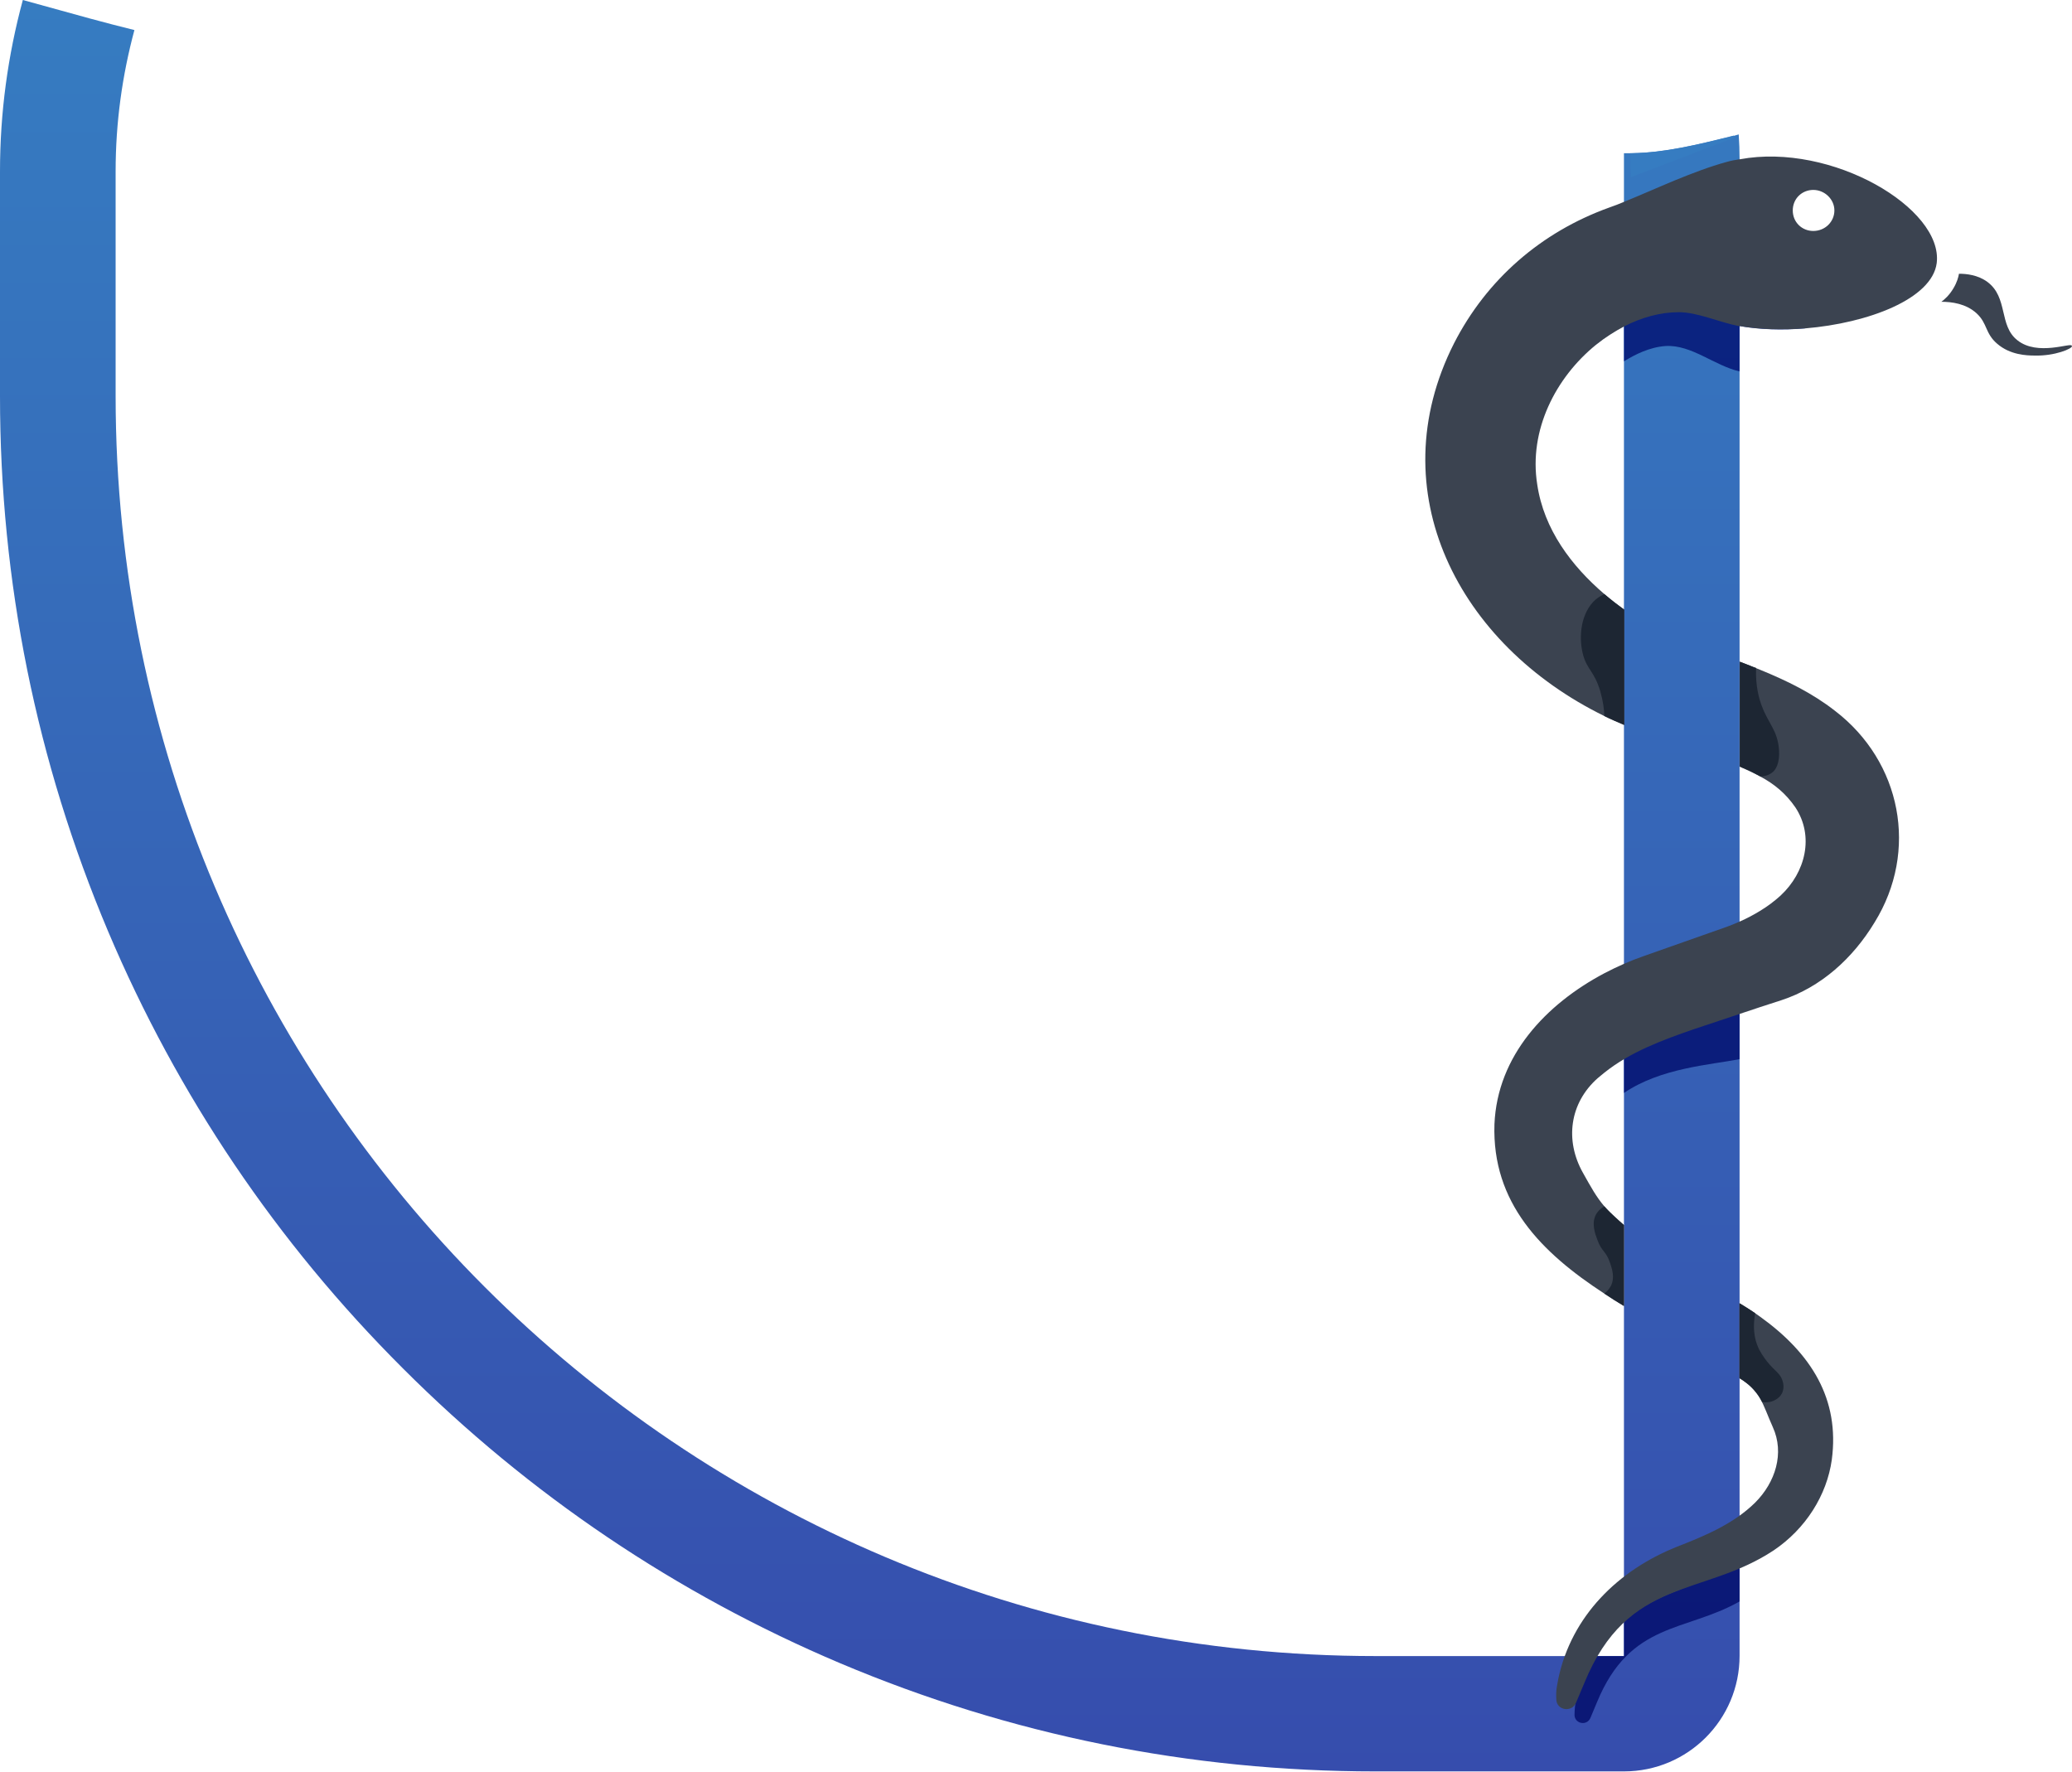
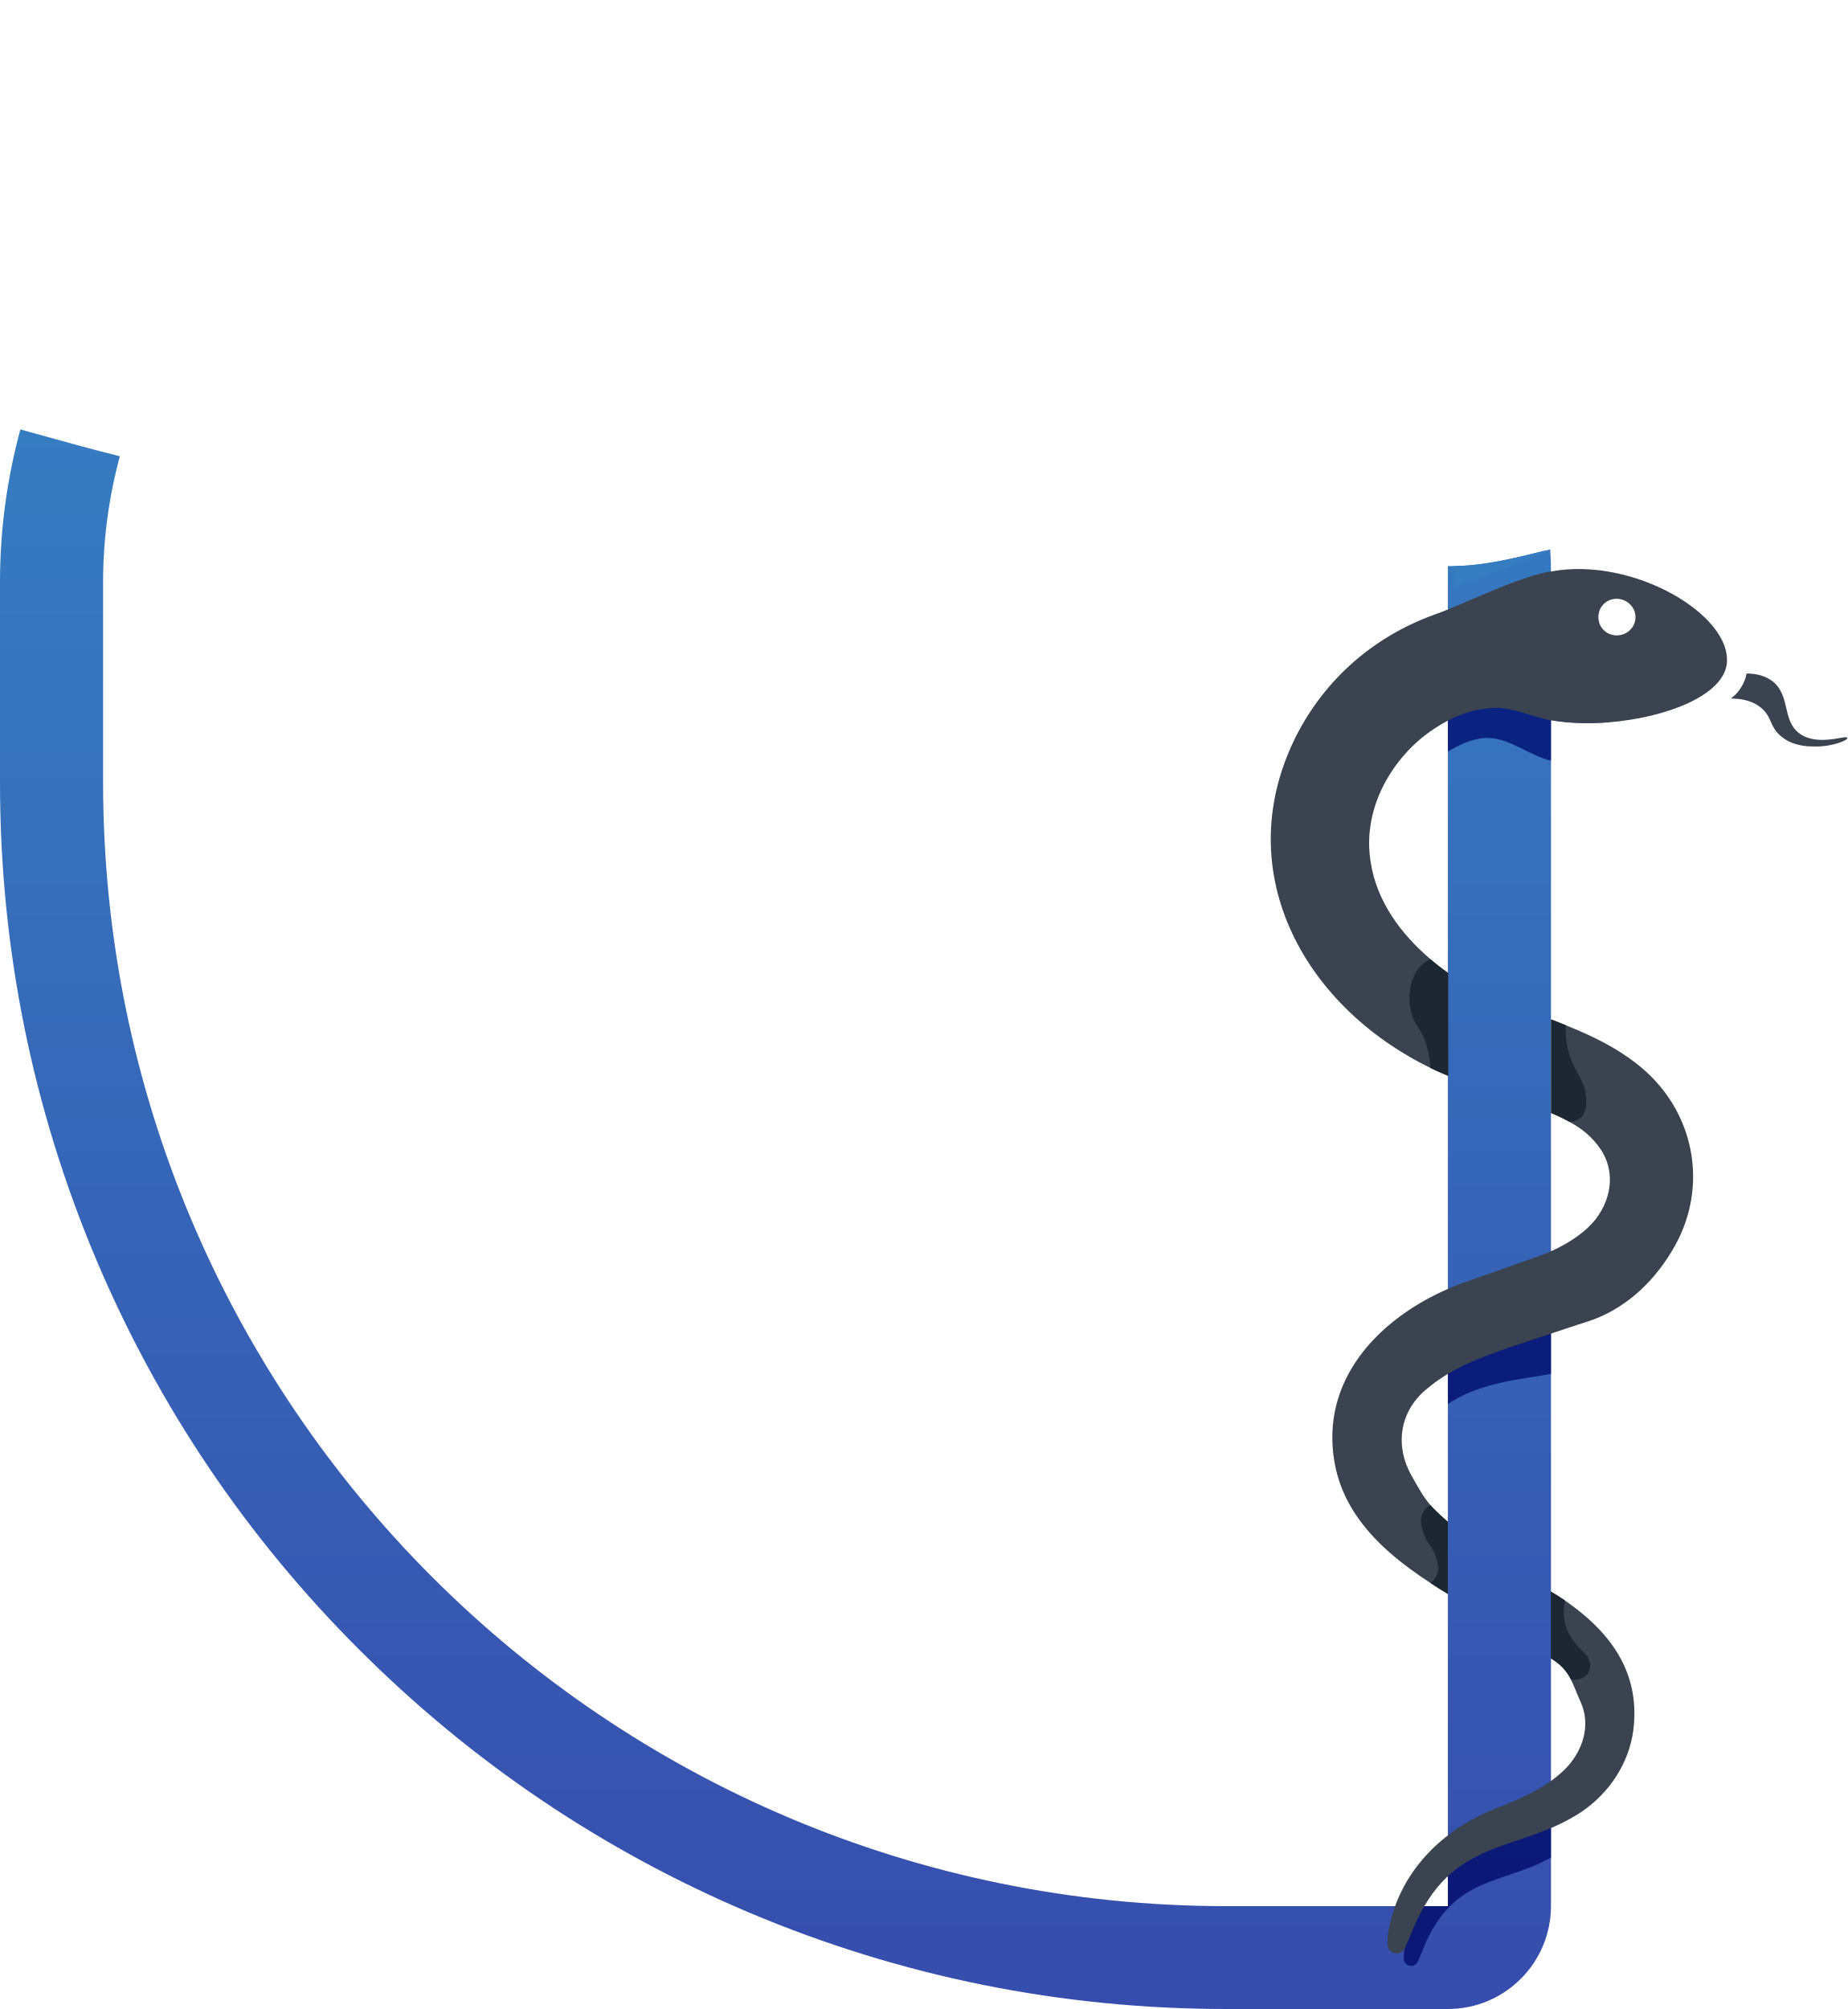
- <svg xmlns="http://www.w3.org/2000/svg" id="Capa_1" version="1.1" viewBox="0 0 716.8 612.8">
+ <svg xmlns="http://www.w3.org/2000/svg" id="Capa_1" version="1.1" viewBox="0 0 716.8 779.4">
  <defs>
    <style>
      .st0 {
        fill: #3b4350;
      }

-       .st1, .st2 {
+       .st1 {
+         fill: none;
+       }
+ 
+       .st2, .st3 {
        isolation: isolate;
      }

-       .st3 {
+       .st4 {
        fill: #367cc1;
      }

-       .st4 {
+       .st5 {
        fill: url(#Degradado_sin_nombre);
      }

-       .st2 {
+       .st3 {
        fill: #364dad;
        mix-blend-mode: multiply;
      }

-       .st5 {
+       .st6 {
        fill: #1d2633;
      }
    </style>
-     <linearGradient id="Degradado_sin_nombre" data-name="Degradado sin nombre" x1="300.9" y1="448.8" x2="300.9" y2="-164" gradientTransform="translate(0 448.8) scale(1 -1)" gradientUnits="userSpaceOnUse">
+     <linearGradient id="Degradado_sin_nombre" data-name="Degradado sin nombre" x1="300.9" y1="615.4" x2="300.9" y2="2.6" gradientTransform="translate(0 782) scale(1 -1)" gradientUnits="userSpaceOnUse">
      <stop offset="0" stop-color="#367cc1" />
      <stop offset="1" stop-color="#364dad" />
    </linearGradient>
  </defs>
-   <g class="st1">
+   <g class="st2">
    <g id="Capa_2">
      <g id="Capa_1-2">
        <g>
          <g>
-             <path class="st4" d="M601.8,55v517.8c0,22.1-17.9,40-40,40h-85.9c-64.2,0-126.5-12.6-185.2-37.4-56.7-24-107.6-58.3-151.3-102-43.7-43.6-78-94.5-102-151.2C12.6,263.5,0,201.2,0,137V59.3C0,39,2.7,19.2,7.9,0c7.7,2.1,15.5,4.3,23.2,6.4,5.1,1.4,10.2,2.7,15.4,4-4.2,15.6-6.5,31.9-6.5,48.9v77.7c0,240.7,195.2,435.9,435.9,435.9h85.9V59.3c0-2.1,0-4.2,0-6.3h3c11.4-.2,22.7-3,33.7-5.7,1-.2,2-.5,3-.8.2,2.8.3,5.7.3,8.5h0Z" />
-             <path class="st2" d="M601.8,536.6v17.4c-18.6,10.6-37.8,6.9-49.3,34.8l-2.3,5.5c-1.2,2.8-5.3,2.1-5.5-.9,0-1.9.2-3.8.6-5.8,1.1-5.3,3.1-10.3,5.9-14.7h10.6v-12.2c4.8-4,10.3-7.2,16.3-9.6,8-3.1,15.7-6.4,21.6-12.2.8-.8,1.4-1.5,2.1-2.4h0Z" />
-             <path class="st2" d="M601.8,339.3v27.1c-10.2,2-27.2,3-40,11.7v-29.4c11.9-8.1,28.7-13.2,40-9.5h0Z" />
-             <path class="st2" d="M624.4,113.6c-7.9.7-15.8.4-22.6-.8v15.7c-8.9-2.1-16.6-9.3-25.6-8.8-5.6.4-10.7,3-14.4,5.3v-12.2c-3.4,1.7-6.7,3.9-9.8,6.4l-12.1-26,21.9.8,40,1.5,8.6.3,14,17.6v.2Z" />
+             <path class="st5" d="M601.8,221.6v517.8c0,22.1-17.9,40-40,40h-85.9c-64.2,0-126.5-12.6-185.2-37.4-56.7-24-107.6-58.3-151.3-102-43.7-43.6-78-94.5-102-151.2C12.6,430.1,0,367.8,0,303.6v-77.7c0-20.3,2.7-40.1,7.9-59.3,7.7,2.1,15.5,4.3,23.2,6.4,5.1,1.4,10.2,2.7,15.4,4-4.2,15.6-6.5,31.9-6.5,48.9v77.7c0,240.7,195.2,435.9,435.9,435.9h85.9V225.9c0-2.1,0-4.2,0-6.3h3c11.4-.2,22.7-3,33.7-5.7,1-.2,2-.5,3-.8.2,2.8.3,5.7.3,8.5h0Z" />
+             <path class="st1" d="M601.7,221.6c0-8.1-.8-16.1-1.7-24.1h0v-.7c-1-7.6-2.4-15.2-4.1-22.7-1.8-7.4-3.9-14.8-6.3-22h0c-.7-2.2-1.5-4.2-2.2-6.3-10.3,1-21.8-.9-31.6-6.9-6.1-3.7-9.2-10-6.4-16.8.8-2.4,3.9-3.7,6.6-3.2,7.1,4.8,15.1,7.4,23.2,7.8-.8-1.6-1.6-3.2-2.5-4.8-7.5-1.1-14.5-4.6-19.9-10-6.7-6.7-10.4-15.5-10.4-25l.5-9.9c-20.7-20.7-55.9-47.8-82.8-59.2C436,6,406.4,0,375.9,0h-150c-30.5,0-60.1,6-87.9,17.8-26.9,11.4-51.1,27.6-71.8,48.4s-37,44.9-48.4,71.8C6,165.8,0,195.4,0,225.9v77.7c0,64.2,12.6,126.5,37.4,185.2,24,56.7,58.3,107.6,102,151.2,43.7,43.7,94.6,78,151.3,102,58.7,24.8,121,37.4,185.2,37.4h85.9c22.1,0,40-17.9,40-40V221.6h-.1ZM40,303.6v-77.7c0-102.7,83.2-185.9,185.9-185.9h150c102.7,0,185.9,83.2,185.9,185.9v513.6h-85.9c-240.7,0-435.9-195.2-435.9-435.9Z" />
+             <path class="st3" d="M601.8,703.2v17.4c-18.6,10.6-37.8,6.9-49.3,34.8l-2.3,5.5c-1.2,2.8-5.3,2.1-5.5-.9,0-1.9.2-3.8.6-5.8,1.1-5.3,3.1-10.3,5.9-14.7h10.6v-12.2c4.8-4,10.3-7.2,16.3-9.6,8-3.1,15.7-6.4,21.6-12.2.8-.8,1.4-1.5,2.1-2.4h0Z" />
+             <path class="st3" d="M601.8,505.9v27.1c-10.2,2-27.2,3-40,11.7v-29.4c11.9-8.1,28.7-13.2,40-9.5h0Z" />
+             <path class="st3" d="M624.4,280.2c-7.9.7-15.8.4-22.6-.8v15.7c-8.9-2.1-16.6-9.3-25.6-8.8-5.6.4-10.7,3-14.4,5.3v-12.2c-3.4,1.7-6.7,3.9-9.8,6.4l-12.1-26,21.9.8,40,1.5,8.6.3,14,17.6v.2Z" />
          </g>
          <g>
-             <path class="st0" d="M716.8,119.7c.2.9-6,3.5-12.9,3.3-2.8,0-8.5-.2-13-4.1-4.2-3.6-3.3-7-7.1-10.5-3.7-3.4-8.7-4-12.2-4,1.1-.8,2.8-2.3,4.2-4.7,1.2-2,1.7-3.8,1.9-5,2.6,0,6.5.4,9.8,2.8,7.3,5.4,3.9,15.1,10.4,20.2,7,5.6,18.6.7,18.8,1.9h0Z" />
-             <path class="st3" d="M598.3,47.3c-11,2.7-22.3,5.5-33.7,5.7h-.6l.2,8.3,35.6-13.6v-.8c-.5.1-1,.3-1.6.4h0Z" />
-             <path class="st0" d="M601.9,55.1h-.1c-1.5.2-3,.5-4.4.9-6.2,1.7-12.1,4-18,6.4-5.8,2.4-11.6,5-17.5,7.4-1.7.7-3.4,1.4-5.2,2-23.6,8.5-42.4,24.9-53.7,47-25.9,51.2,1.5,104.2,52,128.9,2.2,1.1,4.6,2.1,6.9,3.1v-39.9c-2.3-1.7-4.7-3.5-6.9-5.4-11.3-9.7-20.9-22.3-23.2-37.9-3-18.8,6.4-37,20.3-48.3,3.1-2.5,6.4-4.6,9.8-6.4,6-3.1,12.5-4.9,18.9-4.9s13.7,3.4,20.7,4.8h.4c6.8,1.2,14.7,1.4,22.6.8,21.8-1.8,43.9-10.2,45.5-22.6,2.3-18.9-36.3-41.8-68.1-35.9ZM627.3,79.9c-3.9,0-7.1-3-7.1-7.1s3.2-7.1,7.1-7.1,7.3,3.2,7.3,7.1-3.2,7.1-7.3,7.1Z" />
-             <path class="st0" d="M648.5,319.1c-7.5,12.4-18.5,22.4-32.2,26.9l-7.4,2.4-22.8,7.6c-11,3.8-22.1,7.9-31.1,15.1-.8.6-1.5,1.3-2.3,1.9-9.7,8.6-11.4,21.5-5.1,32.7,2.8,5,4.6,8.3,7.4,11.6,1.7,2,3.8,4.1,6.8,6.5v28c-2.3-1.4-4.6-2.8-6.8-4.3-21.8-14.2-38.9-31.4-38-58.6,1-23.7,17.8-41.5,38-52.2,4.4-2.3,8.9-4.3,13.5-5.9l25.8-9.1c5.1-1.7,10.1-3.8,14.6-6.6,2.5-1.5,4.9-3.3,7.1-5.3,8.6-8,11.7-20.5,5.1-30.5-3.3-4.8-7.3-8.1-12.2-10.7-2.2-1.2-4.6-2.3-7.1-3.4v-36.3c2.4.9,4.8,1.9,7.1,2.8,9.3,3.8,18.1,8.1,25.9,14.2,23,17.6,29,48.5,13.7,73.2Z" />
-             <path class="st0" d="M633.7,505c-1.7,12.2-9,23.9-20.2,31.4-24.4,16.1-50.3,9-65.4,45.8l-2.9,6.9c-1.5,3.4-6.6,2.6-6.8-1.1-.2-3.7.3-4.8.7-7.3,4.6-21.7,20.7-37.5,41-45.6,10-3.9,19.7-8,27.1-15.3,7-7,10.2-17.1,6.1-26.1-1.8-4-2.8-7.1-4.4-9.9-1.5-2.6-3.5-4.8-7.2-7.1v-25.9c2.5,1.5,5,3.1,7.2,4.7,17.7,12.7,27.6,28.5,24.8,49.5Z" />
-             <path class="st5" d="M561.8,423.8v28c-2.3-1.4-4.6-2.8-6.8-4.3.7-.5,1.6-1.4,2.3-2.7,1.4-2.8.4-5.8-.3-7.9-1.4-4.2-2.9-3.8-4.4-8-.8-2.1-2.1-5.7-.5-8.7.8-1.5,2.1-2.4,2.9-2.9.9,1,1.8,2,6.8,6.5Z" />
-             <path class="st5" d="M561.9,250.8c-2.3-1-4.7-2-6.9-3.1,0-2-.4-5.1-1.4-8.6-2.1-7-4.6-7.4-6-12.8-1.6-6.3-.6-14.5,4.4-18.9,1.1-.9,2.2-1.5,3-1.9,1.1.9,2.2,1.9,3.4,2.8,1.2.9,2.3,1.8,3.5,2.6v39.9Z" />
-             <path class="st5" d="M607.5,231.1c-.2,6,.9,10.4,2.1,13.4,2.2,5.8,5.2,8.1,5.8,14.4.5,5.5-1.4,7.4-1.8,7.9-1.5,1.5-3.5,1.8-4.6,1.8-1.1-.6-2.2-1.2-3.4-1.8-1.2-.6-2.4-1.1-3.7-1.6v-36.3c1.2.5,2.4.9,3.6,1.4.7.3,1.4.6,2.1.8Z" />
-             <path class="st5" d="M601.7,450.8c1.2.7,2.5,1.5,3.7,2.3.6.4,1.2.8,1.8,1.2-1.2,6.6.4,10.6,1.4,12.6,1.1,2.1,2.7,4.1,2.7,4.1,2.7,3.4,4.6,4,5.4,6.8.2.6.6,2.2-.1,3.9-1.1,2.6-4.1,3.3-4.5,3.3-1.1.2-2,.1-2.5,0-.5-1-1.2-2.2-2.2-3.4-1.9-2.4-4.1-3.9-5.6-4.8v-25.9Z" />
+             <path class="st0" d="M716.8,286.3c.2.9-6,3.5-12.9,3.3-2.8,0-8.5-.2-13-4.1-4.2-3.6-3.3-7-7.1-10.5-3.7-3.4-8.7-4-12.2-4,1.1-.8,2.8-2.3,4.2-4.7,1.2-2,1.7-3.8,1.9-5,2.6,0,6.5.4,9.8,2.8,7.3,5.4,3.9,15.1,10.4,20.2,7,5.6,18.6.7,18.8,1.9h0Z" />
+             <path class="st4" d="M598.3,213.9c-11,2.7-22.3,5.5-33.7,5.7h-.6l.2,8.3,35.6-13.6v-.8c-.5.1-1,.3-1.6.4h0Z" />
+             <path class="st0" d="M601.9,221.7h-.1c-1.5.2-3,.5-4.4.9-6.2,1.7-12.1,4-18,6.4-5.8,2.4-11.6,5-17.5,7.4-1.7.7-3.4,1.4-5.2,2-23.6,8.5-42.4,24.9-53.7,47-25.9,51.2,1.5,104.2,52,128.9,2.2,1.1,4.6,2.1,6.9,3.1v-39.9c-2.3-1.7-4.7-3.5-6.9-5.4-11.3-9.7-20.9-22.3-23.2-37.9-3-18.8,6.4-37,20.3-48.3,3.1-2.5,6.4-4.6,9.8-6.4,6-3.1,12.5-4.9,18.9-4.9s13.7,3.4,20.7,4.8h.4c6.8,1.2,14.7,1.4,22.6.8,21.8-1.8,43.9-10.2,45.5-22.6,2.3-18.9-36.3-41.8-68.1-35.9ZM627.3,246.5c-3.9,0-7.1-3-7.1-7.1s3.2-7.1,7.1-7.1,7.3,3.2,7.3,7.1-3.2,7.1-7.3,7.1Z" />
+             <path class="st0" d="M648.5,485.7c-7.5,12.4-18.5,22.4-32.2,26.9l-7.4,2.4-22.8,7.6c-11,3.8-22.1,7.9-31.1,15.1-.8.6-1.5,1.3-2.3,1.9-9.7,8.6-11.4,21.5-5.1,32.7,2.8,5,4.6,8.3,7.4,11.6,1.7,2,3.8,4.1,6.8,6.5v28c-2.3-1.4-4.6-2.8-6.8-4.3-21.8-14.2-38.9-31.4-38-58.6,1-23.7,17.8-41.5,38-52.2,4.4-2.3,8.9-4.3,13.5-5.9l25.8-9.1c5.1-1.7,10.1-3.8,14.6-6.6,2.5-1.5,4.9-3.3,7.1-5.3,8.6-8,11.7-20.5,5.1-30.5-3.3-4.8-7.3-8.1-12.2-10.7-2.2-1.2-4.6-2.3-7.1-3.4v-36.3c2.4.9,4.8,1.9,7.1,2.8,9.3,3.8,18.1,8.1,25.9,14.2,23,17.6,29,48.5,13.7,73.2Z" />
+             <path class="st0" d="M633.7,671.6c-1.7,12.2-9,23.9-20.2,31.4-24.4,16.1-50.3,9-65.4,45.8l-2.9,6.9c-1.5,3.4-6.6,2.6-6.8-1.1-.2-3.7.3-4.8.7-7.3,4.6-21.7,20.7-37.5,41-45.6,10-3.9,19.7-8,27.1-15.3,7-7,10.2-17.1,6.1-26.1-1.8-4-2.8-7.1-4.4-9.9-1.5-2.6-3.5-4.8-7.2-7.1v-25.9c2.5,1.5,5,3.1,7.2,4.7,17.7,12.7,27.6,28.5,24.8,49.5Z" />
+             <path class="st6" d="M561.8,590.4v28c-2.3-1.4-4.6-2.8-6.8-4.3.7-.5,1.6-1.4,2.3-2.7,1.4-2.8.4-5.8-.3-7.9-1.4-4.2-2.9-3.8-4.4-8-.8-2.1-2.1-5.7-.5-8.7.8-1.5,2.1-2.4,2.9-2.9.9,1,1.8,2,6.8,6.5Z" />
+             <path class="st6" d="M561.9,417.4c-2.3-1-4.7-2-6.9-3.1,0-2-.4-5.1-1.4-8.6-2.1-7-4.6-7.4-6-12.8-1.6-6.3-.6-14.5,4.4-18.9,1.1-.9,2.2-1.5,3-1.9,1.1.9,2.2,1.9,3.4,2.8,1.2.9,2.3,1.8,3.5,2.6v39.9Z" />
+             <path class="st6" d="M607.5,397.7c-.2,6,.9,10.4,2.1,13.4,2.2,5.8,5.2,8.1,5.8,14.4.5,5.5-1.4,7.4-1.8,7.9-1.5,1.5-3.5,1.8-4.6,1.8-1.1-.6-2.2-1.2-3.4-1.8-1.2-.6-2.4-1.1-3.7-1.6v-36.3c1.2.5,2.4.9,3.6,1.4.7.3,1.4.6,2.1.8Z" />
+             <path class="st6" d="M601.7,617.4c1.2.7,2.5,1.5,3.7,2.3.6.4,1.2.8,1.8,1.2-1.2,6.6.4,10.6,1.4,12.6,1.1,2.1,2.7,4.1,2.7,4.1,2.7,3.4,4.6,4,5.4,6.8.2.6.6,2.2-.1,3.9-1.1,2.6-4.1,3.3-4.5,3.3-1.1.2-2,.1-2.5,0-.5-1-1.2-2.2-2.2-3.4-1.9-2.4-4.1-3.9-5.6-4.8v-25.9Z" />
          </g>
        </g>
      </g>
    </g>
  </g>
</svg>
